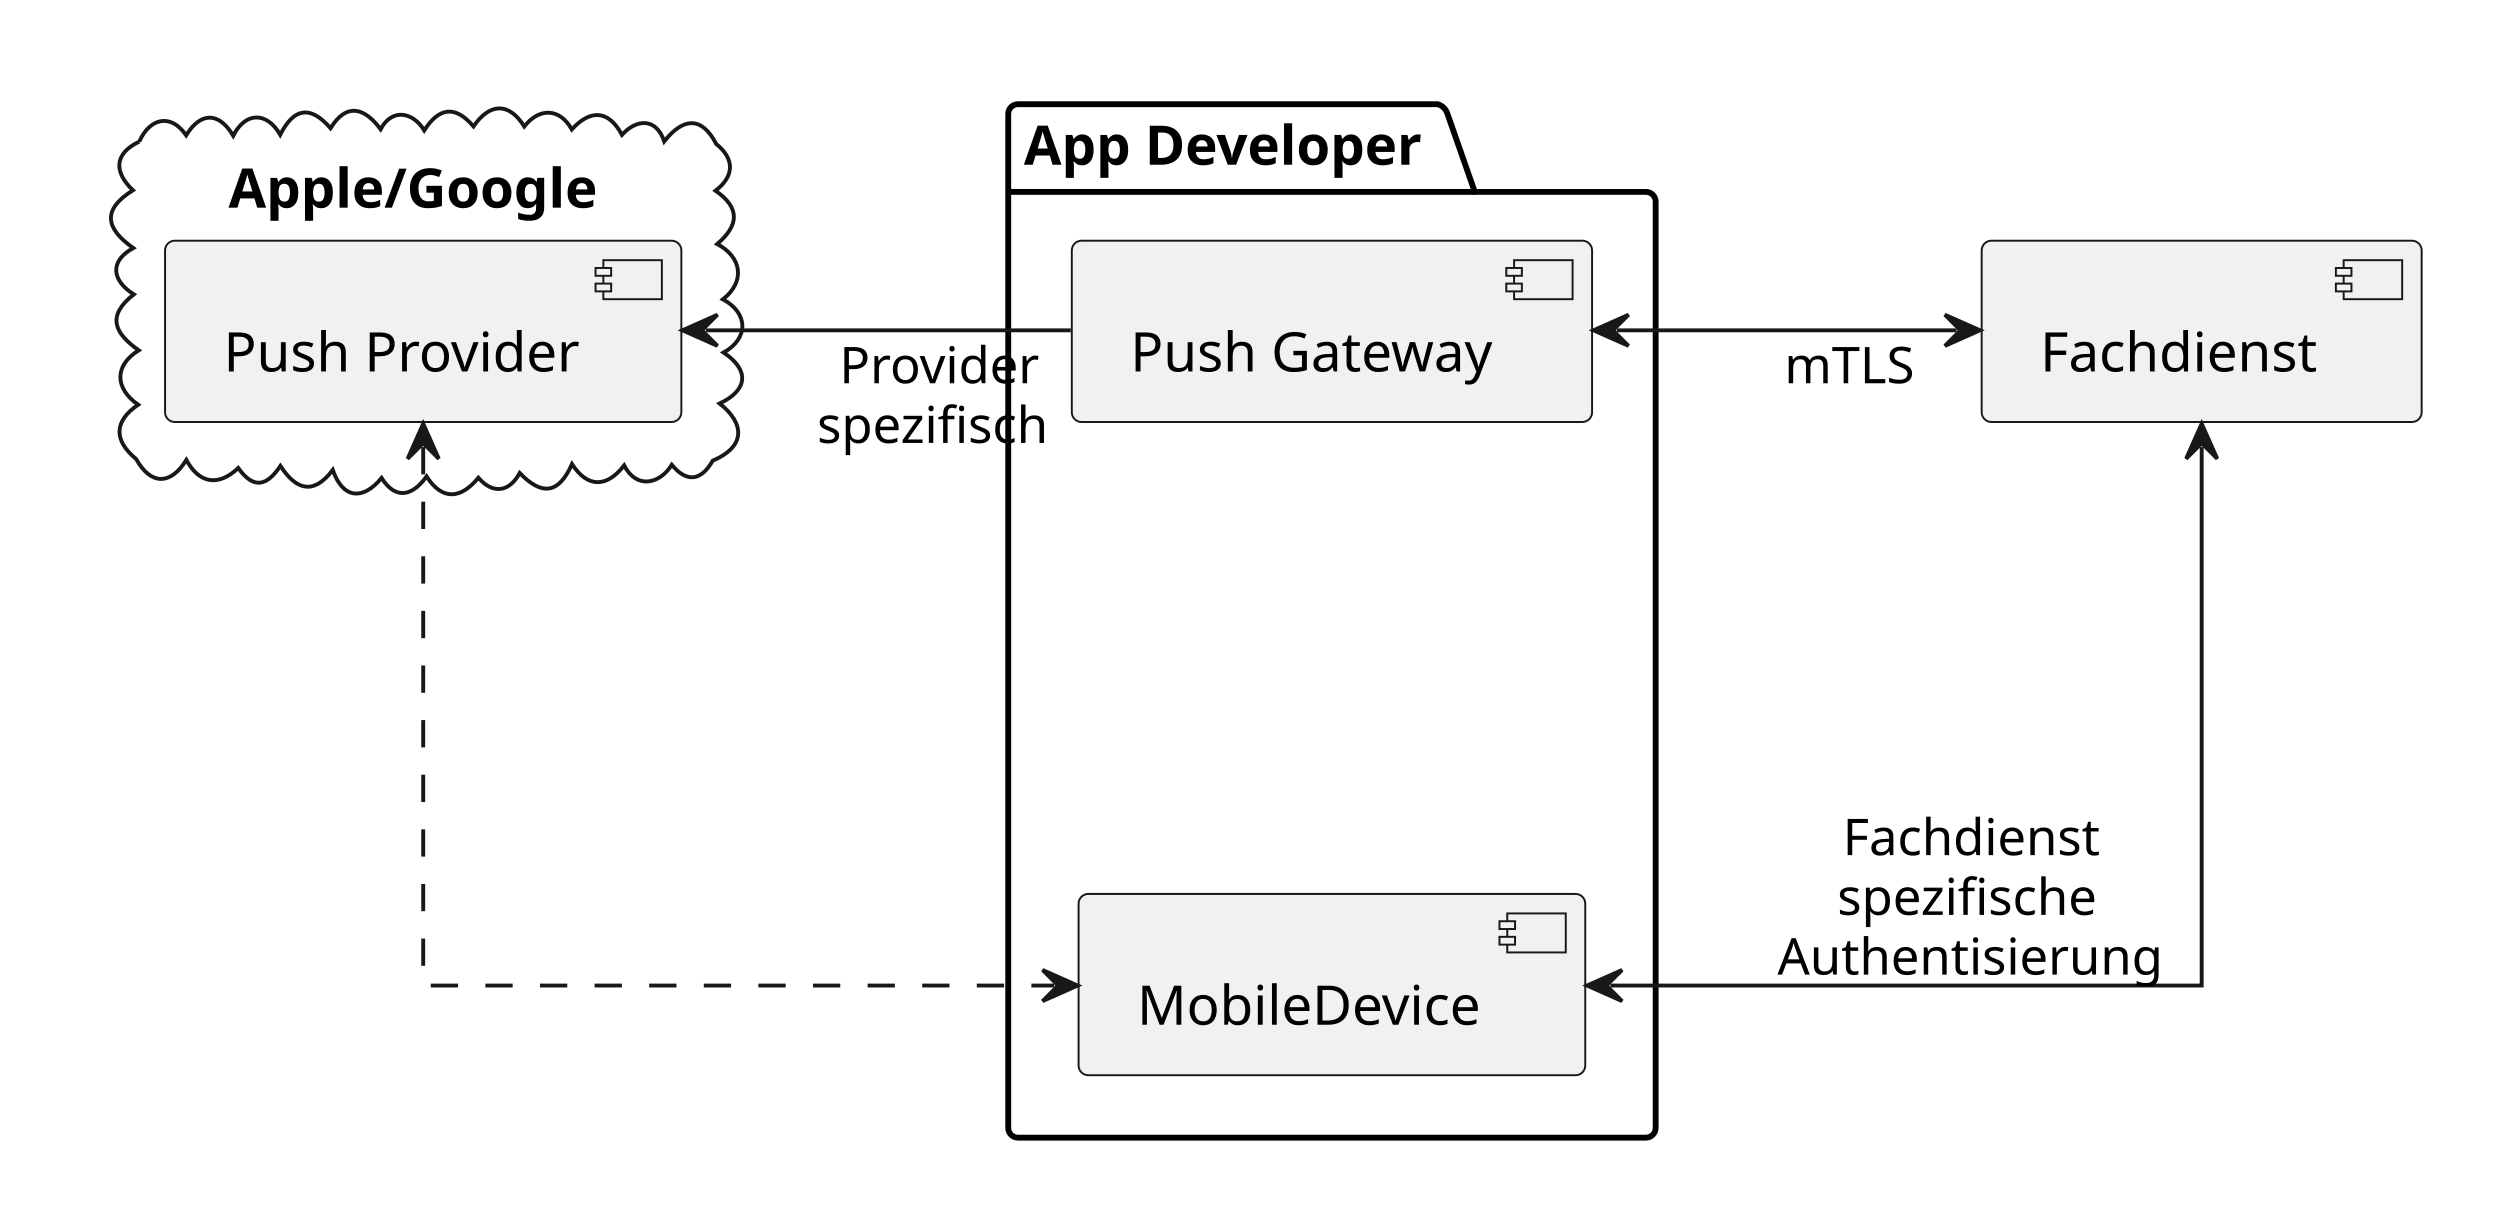
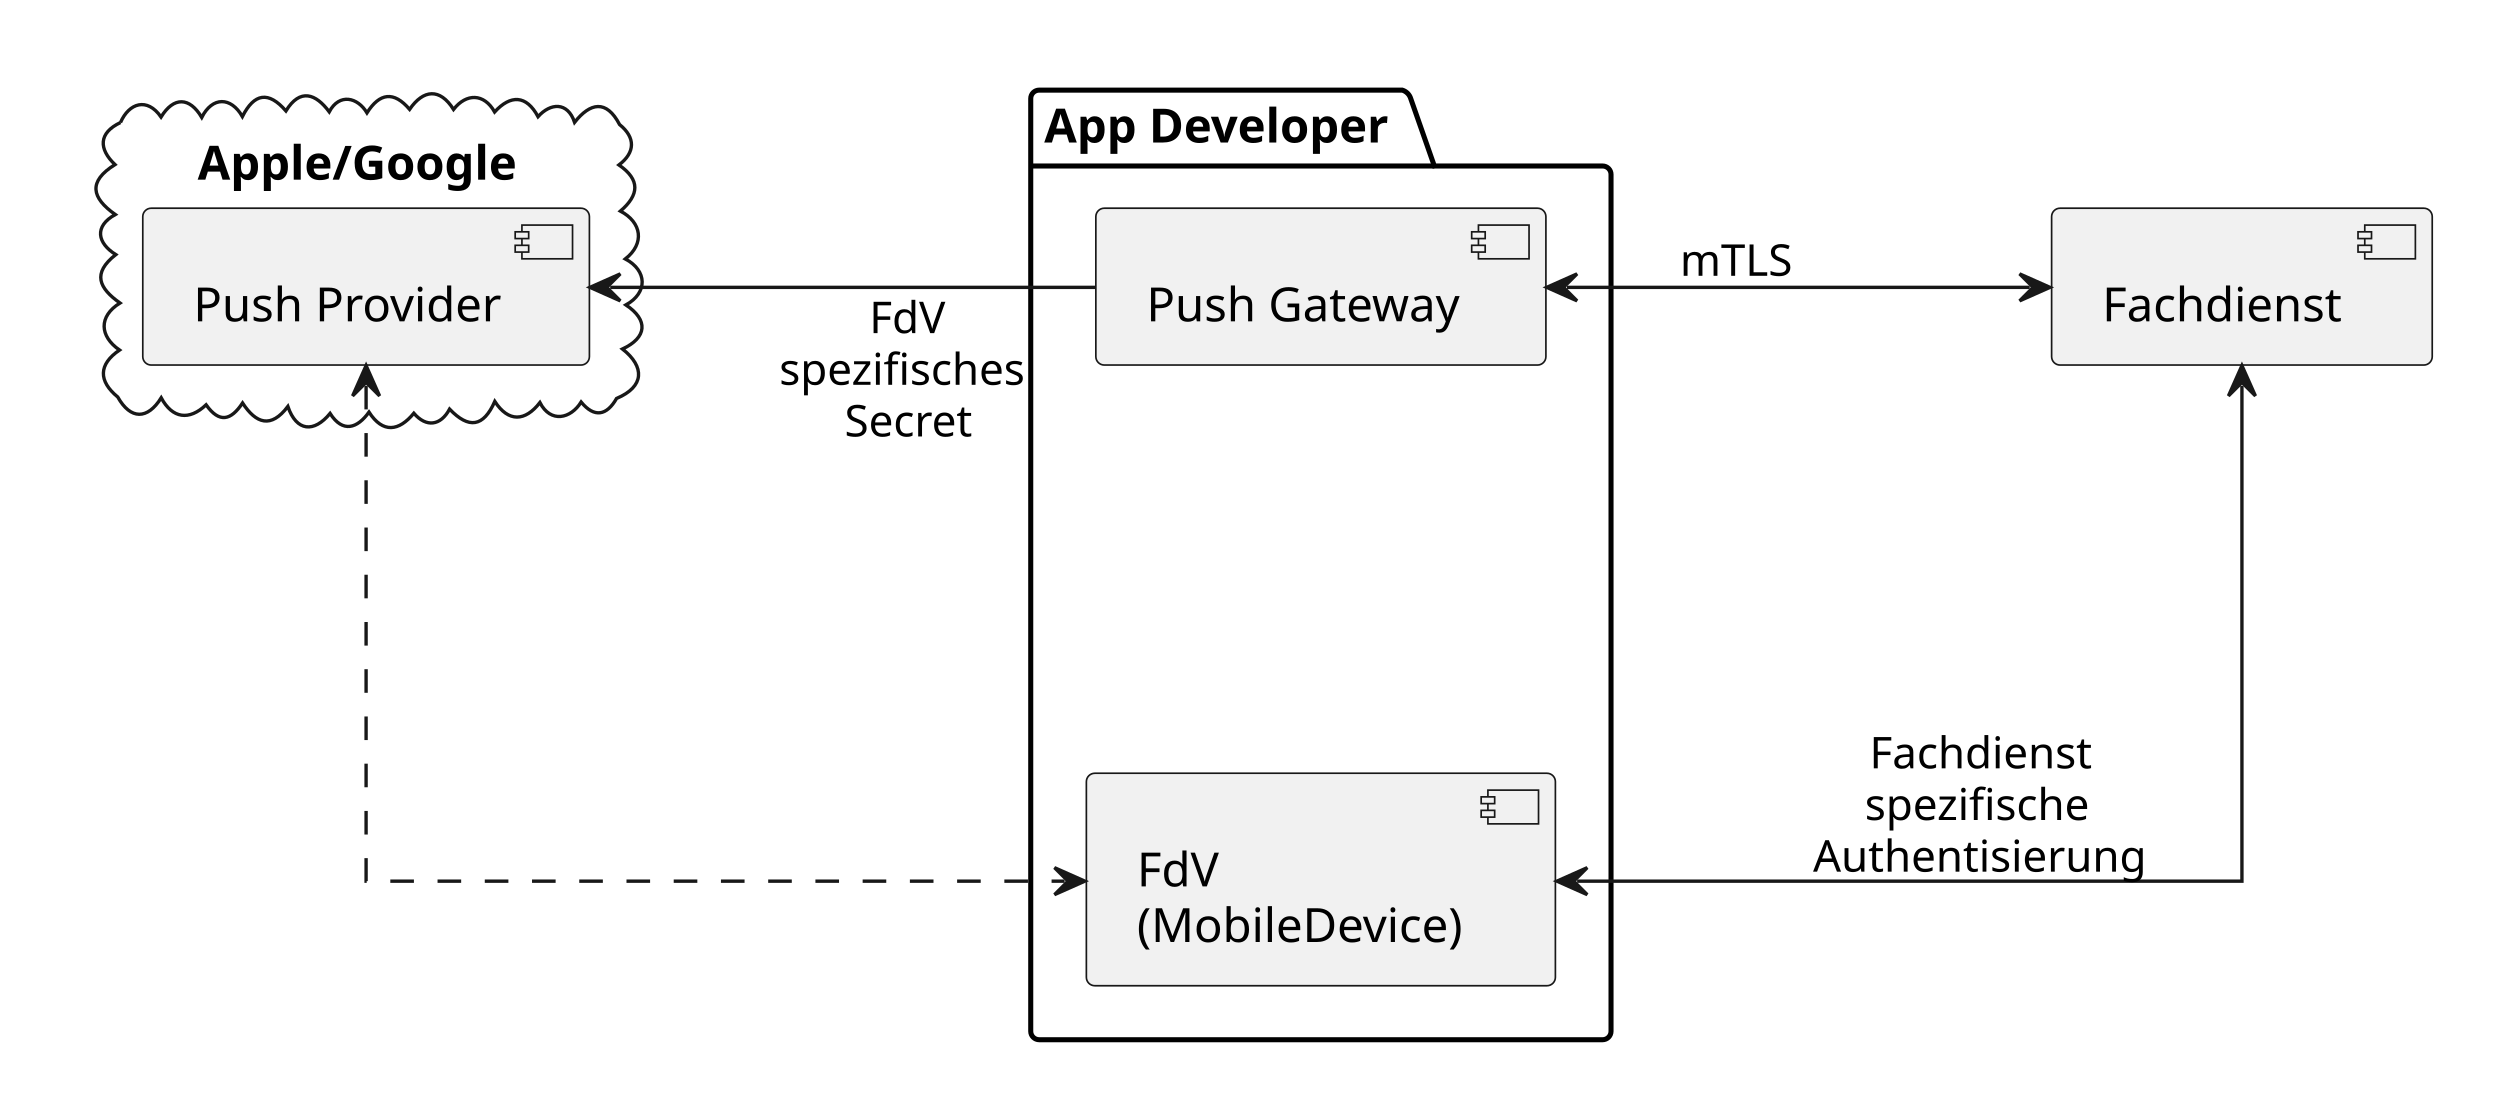
- <svg xmlns="http://www.w3.org/2000/svg" contentStyleType="text/css" data-diagram-type="DESCRIPTION" height="313px" preserveAspectRatio="none" style="width:641px;height:313px;background:#FFFFFF;" version="1.1" viewBox="0 0 641 313" width="641px" zoomAndPan="magnify">
+ <svg xmlns="http://www.w3.org/2000/svg" contentStyleType="text/css" data-diagram-type="DESCRIPTION" height="330px" preserveAspectRatio="none" style="width:741px;height:330px;background:#FFFFFF;" version="1.1" viewBox="0 0 741 330" width="741px" zoomAndPan="magnify">
  <defs />
  <g>
    <g id="cluster_Apple/Google">
-       <path d="M35.711,36.319 C38.244,30.512 43.602,28.742 47.736,34.68 C51.492,28.599 56.163,28.694 59.799,34.798 C62.949,28.591 68.439,28.616 71.844,34.544 C75.364,27.632 79.559,26.89 84.748,32.874 C88.975,26.028 93.609,27.788 97.584,33.14 C100.627,27.497 106.005,28.841 108.773,33.441 C112.547,27.517 116.698,26.901 121.405,32.411 C125.482,26.5 130.371,26 134.429,32.432 C138.223,27.591 143.458,27.603 146.61,33.183 C151.343,28.016 156.007,28.106 159.476,34.578 C163.158,30.483 168.216,30.075 170.313,36.251 C174.909,30.454 179.707,29.374 183.642,36.912 C188.423,40.791 188.322,45.165 183.457,48.895 C189.843,53.323 189.485,57.759 183.896,62.571 C190.217,65.922 191.189,72.152 185.359,76.756 C191.876,80.232 192.063,86.752 185.53,90.392 C192.278,94.903 191.782,100.039 184.511,103.457 C191.205,108.735 191.045,114.63 182.752,118.109 C179.832,123.221 176.175,123.937 172.25,119.178 C169.174,124.126 163.244,125.539 160.027,119.332 C155.654,124.982 150.736,125.25 146.658,119 C143.254,126.651 138.969,127.206 133.258,121.276 C130.594,126.199 126.39,126.813 122.661,122.497 C118.234,127.869 113.499,128.541 109.369,122.161 C105.95,126.953 101.623,128.493 97.836,122.556 C93.064,128.349 87.909,127.987 85.321,120.498 C80.32,127.108 75.91,125.591 71.894,119.46 C68.458,124.617 65.064,125.569 61.091,120 C56.045,124.773 51.124,124.099 47.782,117.929 C43.706,124.462 38.72,124.468 34.897,117.684 C29.142,112.951 29.143,108.044 35.424,103.767 C29.498,99.665 29.153,93.801 35.562,89.821 C29.34,85.394 27.227,81.055 34.312,75.47 C28.877,72.082 27.798,67.126 34.164,63.592 C27.13,58.624 26,53.836 34.083,48.785 C29.247,44.179 29.127,39.434 35.711,36.319 " fill="transparent" style="stroke:#181818;stroke-width:1;" />
-       <text fill="#000000" font-family="sans-serif" font-size="14" font-weight="bold" lengthAdjust="spacing" textLength="99.846" x="58.587" y="53.249">Apple/Google</text>
+       <path d="M35.71,36.319 C38.243,30.512 43.602,28.742 47.735,34.68 C51.491,28.599 56.162,28.694 59.798,34.798 C62.948,28.591 68.438,28.616 71.843,34.544 C75.363,27.632 79.558,26.89 84.747,32.874 C88.975,26.028 93.608,27.788 97.583,33.14 C100.626,27.497 106.004,28.841 108.772,33.441 C112.546,27.517 116.697,26.901 121.404,32.411 C125.481,26.5 130.37,26 134.428,32.432 C138.222,27.591 143.457,27.603 146.609,33.183 C151.342,28.016 156.006,28.106 159.476,34.578 C163.157,30.483 168.216,30.075 170.312,36.251 C174.908,30.454 179.706,29.374 183.641,36.912 C188.422,40.791 188.321,45.164 183.456,48.894 C189.841,53.321 189.483,57.757 183.895,62.568 C190.215,65.918 191.187,72.147 185.358,76.751 C191.874,80.227 192.061,86.746 185.529,90.385 C192.276,94.895 191.78,100.031 184.51,103.448 C191.203,108.726 191.043,114.62 182.752,118.099 C179.831,123.211 176.175,123.927 172.249,119.168 C169.173,124.116 163.243,125.529 160.026,119.322 C155.653,124.972 150.735,125.24 146.657,118.99 C143.253,126.641 138.968,127.196 133.257,121.266 C130.593,126.189 126.389,126.803 122.66,122.487 C118.233,127.859 113.498,128.531 109.368,122.151 C105.949,126.943 101.622,128.483 97.835,122.546 C93.063,128.339 87.908,127.977 85.32,120.488 C80.319,127.098 75.909,125.581 71.893,119.45 C68.457,124.607 65.063,125.559 61.09,119.99 C56.044,124.763 51.123,124.089 47.781,117.919 C43.705,124.452 38.719,124.458 34.896,117.674 C29.142,112.942 29.143,108.035 35.423,103.758 C29.498,99.657 29.153,93.794 35.561,89.814 C29.34,85.388 27.227,81.05 34.311,75.465 C28.877,72.077 27.798,67.122 34.164,63.588 C27.13,58.621 26,53.834 34.081,48.783 C29.247,44.178 29.127,39.433 35.71,36.319 " fill="transparent" style="stroke:#181818;stroke-width:1;" />
+       <text fill="#000000" font-family="sans-serif" font-size="14" font-weight="bold" lengthAdjust="spacing" textLength="99.846" x="58.586" y="53.249">Apple/Google</text>
    </g>
    <g id="cluster_App Developer">
-       <path d="M261.01,26.713 L368.637,26.713 A3.75,3.75 0 0 1 371.137,29.213 L378.137,49.202 L422.01,49.202 A2.5,2.5 0 0 1 424.51,51.702 L424.51,289.193 A2.5,2.5 0 0 1 422.01,291.693 L261.01,291.693 A2.5,2.5 0 0 1 258.51,289.193 L258.51,29.213 A2.5,2.5 0 0 1 261.01,26.713 " fill="transparent" style="stroke:#000000;stroke-width:1.5;" />
-       <line style="stroke:#000000;stroke-width:1.5;" x1="258.51" x2="378.137" y1="49.202" y2="49.202" />
-       <text fill="#000000" font-family="sans-serif" font-size="14" font-weight="bold" lengthAdjust="spacing" textLength="106.627" x="262.51" y="42.249">App Developer</text>
+       <path d="M308.009,26.713 L415.636,26.713 A3.75,3.75 0 0 1 418.136,29.213 L425.136,49.202 L475.009,49.202 A2.5,2.5 0 0 1 477.509,51.702 L477.509,305.673 A2.5,2.5 0 0 1 475.009,308.173 L308.009,308.173 A2.5,2.5 0 0 1 305.509,305.673 L305.509,29.213 A2.5,2.5 0 0 1 308.009,26.713 " fill="transparent" style="stroke:#000000;stroke-width:1.5;" />
+       <line style="stroke:#000000;stroke-width:1.5;" x1="305.509" x2="425.136" y1="49.202" y2="49.202" />
+       <text fill="#000000" font-family="sans-serif" font-size="14" font-weight="bold" lengthAdjust="spacing" textLength="106.627" x="309.509" y="42.249">App Developer</text>
    </g>
    <g id="elem_PushProvider">
-       <rect fill="#F1F1F1" height="46.488" rx="2.5" ry="2.5" style="stroke:#181818;stroke-width:0.5;" width="132.381" x="42.32" y="61.713" />
-       <rect fill="#F1F1F1" height="10" style="stroke:#181818;stroke-width:0.5;" width="15" x="154.701" y="66.713" />
-       <rect fill="#F1F1F1" height="2" style="stroke:#181818;stroke-width:0.5;" width="4" x="152.701" y="68.713" />
-       <rect fill="#F1F1F1" height="2" style="stroke:#181818;stroke-width:0.5;" width="4" x="152.701" y="72.713" />
-       <text fill="#000000" font-family="sans-serif" font-size="14" lengthAdjust="spacing" textLength="92.381" x="57.32" y="95.249">Push Provider</text>
+       <rect fill="#F1F1F1" height="46.488" rx="2.5" ry="2.5" style="stroke:#181818;stroke-width:0.5;" width="132.381" x="42.319" y="61.713" />
+       <rect fill="#F1F1F1" height="10" style="stroke:#181818;stroke-width:0.5;" width="15" x="154.7" y="66.713" />
+       <rect fill="#F1F1F1" height="2" style="stroke:#181818;stroke-width:0.5;" width="4" x="152.7" y="68.713" />
+       <rect fill="#F1F1F1" height="2" style="stroke:#181818;stroke-width:0.5;" width="4" x="152.7" y="72.713" />
+       <text fill="#000000" font-family="sans-serif" font-size="14" lengthAdjust="spacing" textLength="92.381" x="57.319" y="95.249">Push Provider</text>
    </g>
    <g id="elem_PushGateway">
-       <rect fill="#F1F1F1" height="46.488" rx="2.5" ry="2.5" style="stroke:#181818;stroke-width:0.5;" width="133.399" x="274.81" y="61.713" />
-       <rect fill="#F1F1F1" height="10" style="stroke:#181818;stroke-width:0.5;" width="15" x="388.209" y="66.713" />
-       <rect fill="#F1F1F1" height="2" style="stroke:#181818;stroke-width:0.5;" width="4" x="386.209" y="68.713" />
-       <rect fill="#F1F1F1" height="2" style="stroke:#181818;stroke-width:0.5;" width="4" x="386.209" y="72.713" />
-       <text fill="#000000" font-family="sans-serif" font-size="14" lengthAdjust="spacing" textLength="93.399" x="289.81" y="95.249">Push Gateway</text>
+       <rect fill="#F1F1F1" height="46.488" rx="2.5" ry="2.5" style="stroke:#181818;stroke-width:0.5;" width="133.399" x="324.809" y="61.713" />
+       <rect fill="#F1F1F1" height="10" style="stroke:#181818;stroke-width:0.5;" width="15" x="438.209" y="66.713" />
+       <rect fill="#F1F1F1" height="2" style="stroke:#181818;stroke-width:0.5;" width="4" x="436.209" y="68.713" />
+       <rect fill="#F1F1F1" height="2" style="stroke:#181818;stroke-width:0.5;" width="4" x="436.209" y="72.713" />
+       <text fill="#000000" font-family="sans-serif" font-size="14" lengthAdjust="spacing" textLength="93.399" x="339.809" y="95.249">Push Gateway</text>
    </g>
    <g id="elem_MobileDevice">
-       <rect fill="#F1F1F1" height="46.488" rx="2.5" ry="2.5" style="stroke:#181818;stroke-width:0.5;" width="129.913" x="276.55" y="229.203" />
-       <rect fill="#F1F1F1" height="10" style="stroke:#181818;stroke-width:0.5;" width="15" x="386.463" y="234.203" />
-       <rect fill="#F1F1F1" height="2" style="stroke:#181818;stroke-width:0.5;" width="4" x="384.463" y="236.203" />
-       <rect fill="#F1F1F1" height="2" style="stroke:#181818;stroke-width:0.5;" width="4" x="384.463" y="240.203" />
-       <text fill="#000000" font-family="sans-serif" font-size="14" lengthAdjust="spacing" textLength="89.913" x="291.55" y="262.739">MobileDevice</text>
+       <rect fill="#F1F1F1" height="62.977" rx="2.5" ry="2.5" style="stroke:#181818;stroke-width:0.5;" width="139.019" x="321.999" y="229.193" />
+       <rect fill="#F1F1F1" height="10" style="stroke:#181818;stroke-width:0.5;" width="15" x="441.018" y="234.193" />
+       <rect fill="#F1F1F1" height="2" style="stroke:#181818;stroke-width:0.5;" width="4" x="439.018" y="236.193" />
+       <rect fill="#F1F1F1" height="2" style="stroke:#181818;stroke-width:0.5;" width="4" x="439.018" y="240.193" />
+       <text fill="#000000" font-family="sans-serif" font-size="14" lengthAdjust="spacing" textLength="25.471" x="336.999" y="262.729">FdV</text>
+       <text fill="#000000" font-family="sans-serif" font-size="14" lengthAdjust="spacing" textLength="99.019" x="336.999" y="279.217">(MobileDevice)</text>
    </g>
    <g id="elem_Fachdienst">
-       <rect fill="#F1F1F1" height="46.488" rx="2.5" ry="2.5" style="stroke:#181818;stroke-width:0.5;" width="112.816" x="508.1" y="61.713" />
-       <rect fill="#F1F1F1" height="10" style="stroke:#181818;stroke-width:0.5;" width="15" x="600.917" y="66.713" />
-       <rect fill="#F1F1F1" height="2" style="stroke:#181818;stroke-width:0.5;" width="4" x="598.917" y="68.713" />
-       <rect fill="#F1F1F1" height="2" style="stroke:#181818;stroke-width:0.5;" width="4" x="598.917" y="72.713" />
-       <text fill="#000000" font-family="sans-serif" font-size="14" lengthAdjust="spacing" textLength="72.816" x="523.1" y="95.249">Fachdienst</text>
+       <rect fill="#F1F1F1" height="46.488" rx="2.5" ry="2.5" style="stroke:#181818;stroke-width:0.5;" width="112.816" x="608.099" y="61.713" />
+       <rect fill="#F1F1F1" height="10" style="stroke:#181818;stroke-width:0.5;" width="15" x="700.916" y="66.713" />
+       <rect fill="#F1F1F1" height="2" style="stroke:#181818;stroke-width:0.5;" width="4" x="698.916" y="68.713" />
+       <rect fill="#F1F1F1" height="2" style="stroke:#181818;stroke-width:0.5;" width="4" x="698.916" y="72.713" />
+       <text fill="#000000" font-family="sans-serif" font-size="14" lengthAdjust="spacing" textLength="72.816" x="623.099" y="95.249">Fachdienst</text>
    </g>
    <g id="link_PushProvider_PushGateway">
-       <path d="M180.97,84.693 C212.17,84.693 243.29,84.693 274.56,84.693 " fill="transparent" id="PushProvider-backto-PushGateway" style="stroke:#181818;stroke-width:1;" />
-       <polygon fill="#181818" points="174.97,84.693,183.97,88.693,179.97,84.693,183.97,80.693,174.97,84.693" style="stroke:#181818;stroke-width:1;" />
-       <text fill="#000000" font-family="sans-serif" font-size="13" lengthAdjust="spacing" textLength="51.721" x="215.226" y="98.262">Provider</text>
-       <text fill="#000000" font-family="sans-serif" font-size="13" lengthAdjust="spacing" textLength="63.153" x="209.51" y="113.572">spezifisch</text>
+       <path d="M180.859,85.173 C225.949,85.173 279.379,85.173 324.589,85.173 " fill="transparent" id="PushProvider-backto-PushGateway" style="stroke:#181818;stroke-width:1;" />
+       <polygon fill="#181818" points="174.859,85.173,183.859,89.173,179.859,85.173,183.859,81.173,174.859,85.173" style="stroke:#181818;stroke-width:1;" />
+       <text fill="#000000" font-family="sans-serif" font-size="13" lengthAdjust="spacing" textLength="23.651" x="257.665" y="98.742">FdV</text>
+       <text fill="#000000" font-family="sans-serif" font-size="13" lengthAdjust="spacing" textLength="77.022" x="230.979" y="114.052">spezifisches</text>
+       <text fill="#000000" font-family="sans-serif" font-size="13" lengthAdjust="spacing" textLength="38.327" x="250.327" y="129.363">Secret</text>
    </g>
    <g id="link_PushProvider_MobileDevice">
-       <path d="M108.51,114.633 C108.51,160.873 108.51,252.693 108.51,252.693 C108.51,252.693 201.37,252.693 270.3,252.693 " fill="transparent" id="PushProvider-MobileDevice" style="stroke:#181818;stroke-width:1;stroke-dasharray:7.0,7.0;" />
-       <polygon fill="#181818" points="108.51,108.633,104.51,117.633,108.51,113.633,112.51,117.633,108.51,108.633" style="stroke:#181818;stroke-width:1;" />
-       <polygon fill="#181818" points="276.3,252.693,267.3,248.693,271.3,252.693,267.3,256.693,276.3,252.693" style="stroke:#181818;stroke-width:1;" />
+       <path d="M108.509,114.353 C108.509,162.293 108.509,261.173 108.509,261.173 C108.509,261.173 231.749,261.173 315.549,261.173 " fill="transparent" id="PushProvider-MobileDevice" style="stroke:#181818;stroke-width:1;stroke-dasharray:7.0,7.0;" />
+       <polygon fill="#181818" points="108.509,108.353,104.509,117.353,108.509,113.353,112.509,117.353,108.509,108.353" style="stroke:#181818;stroke-width:1;" />
+       <polygon fill="#181818" points="321.549,261.173,312.549,257.173,316.549,261.173,312.549,265.173,321.549,261.173" style="stroke:#181818;stroke-width:1;" />
    </g>
    <g id="link_Fachdienst_MobileDevice">
-       <path d="M564.51,114.633 C564.51,160.873 564.51,252.693 564.51,252.693 C564.51,252.693 478.71,252.693 412.91,252.693 " fill="transparent" id="Fachdienst-MobileDevice" style="stroke:#181818;stroke-width:1;" />
-       <polygon fill="#181818" points="564.51,108.633,560.51,117.633,564.51,113.633,568.51,117.633,564.51,108.633" style="stroke:#181818;stroke-width:1;" />
-       <polygon fill="#181818" points="406.91,252.693,415.91,256.693,411.91,252.693,415.91,248.693,406.91,252.693" style="stroke:#181818;stroke-width:1;" />
-       <text fill="#000000" font-family="sans-serif" font-size="13" lengthAdjust="spacing" textLength="67.615" x="472.476" y="219.262">Fachdienst</text>
-       <text fill="#000000" font-family="sans-serif" font-size="13" lengthAdjust="spacing" textLength="70.395" x="471.086" y="234.572">spezifische</text>
-       <text fill="#000000" font-family="sans-serif" font-size="13" lengthAdjust="spacing" textLength="101.086" x="455.74" y="249.883">Authentisierung</text>
+       <path d="M664.509,114.353 C664.509,162.293 664.509,261.173 664.509,261.173 C664.509,261.173 548.349,261.173 467.459,261.173 " fill="transparent" id="Fachdienst-MobileDevice" style="stroke:#181818;stroke-width:1;" />
+       <polygon fill="#181818" points="664.509,108.353,660.509,117.353,664.509,113.353,668.509,117.353,664.509,108.353" style="stroke:#181818;stroke-width:1;" />
+       <polygon fill="#181818" points="461.459,261.173,470.459,265.173,466.459,261.173,470.459,257.173,461.459,261.173" style="stroke:#181818;stroke-width:1;" />
+       <text fill="#000000" font-family="sans-serif" font-size="13" lengthAdjust="spacing" textLength="67.615" x="554.125" y="227.742">Fachdienst</text>
+       <text fill="#000000" font-family="sans-serif" font-size="13" lengthAdjust="spacing" textLength="70.395" x="552.735" y="243.052">spezifische</text>
+       <text fill="#000000" font-family="sans-serif" font-size="13" lengthAdjust="spacing" textLength="101.086" x="537.389" y="258.363">Authentisierung</text>
    </g>
    <g id="link_Fachdienst_PushGateway">
-       <path d="M501.66,84.693 C471.46,84.693 446.16,84.693 414.56,84.693 " fill="transparent" id="Fachdienst-PushGateway" style="stroke:#181818;stroke-width:1;" />
-       <polygon fill="#181818" points="507.66,84.693,498.66,80.693,502.66,84.693,498.66,88.693,507.66,84.693" style="stroke:#181818;stroke-width:1;" />
-       <polygon fill="#181818" points="408.56,84.693,417.56,88.693,413.56,84.693,417.56,80.693,408.56,84.693" style="stroke:#181818;stroke-width:1;" />
-       <text fill="#000000" font-family="sans-serif" font-size="13" lengthAdjust="spacing" textLength="34.29" x="457.516" y="98.262">mTLS</text>
+       <path d="M601.609,85.173 C558.169,85.173 510.189,85.173 464.439,85.173 " fill="transparent" id="Fachdienst-PushGateway" style="stroke:#181818;stroke-width:1;" />
+       <polygon fill="#181818" points="607.609,85.173,598.609,81.173,602.609,85.173,598.609,89.173,607.609,85.173" style="stroke:#181818;stroke-width:1;" />
+       <polygon fill="#181818" points="458.439,85.173,467.439,89.173,463.439,85.173,467.439,81.173,458.439,85.173" style="stroke:#181818;stroke-width:1;" />
+       <text fill="#000000" font-family="sans-serif" font-size="13" lengthAdjust="spacing" textLength="34.29" x="497.935" y="81.742">mTLS</text>
    </g>
  </g>
</svg>
